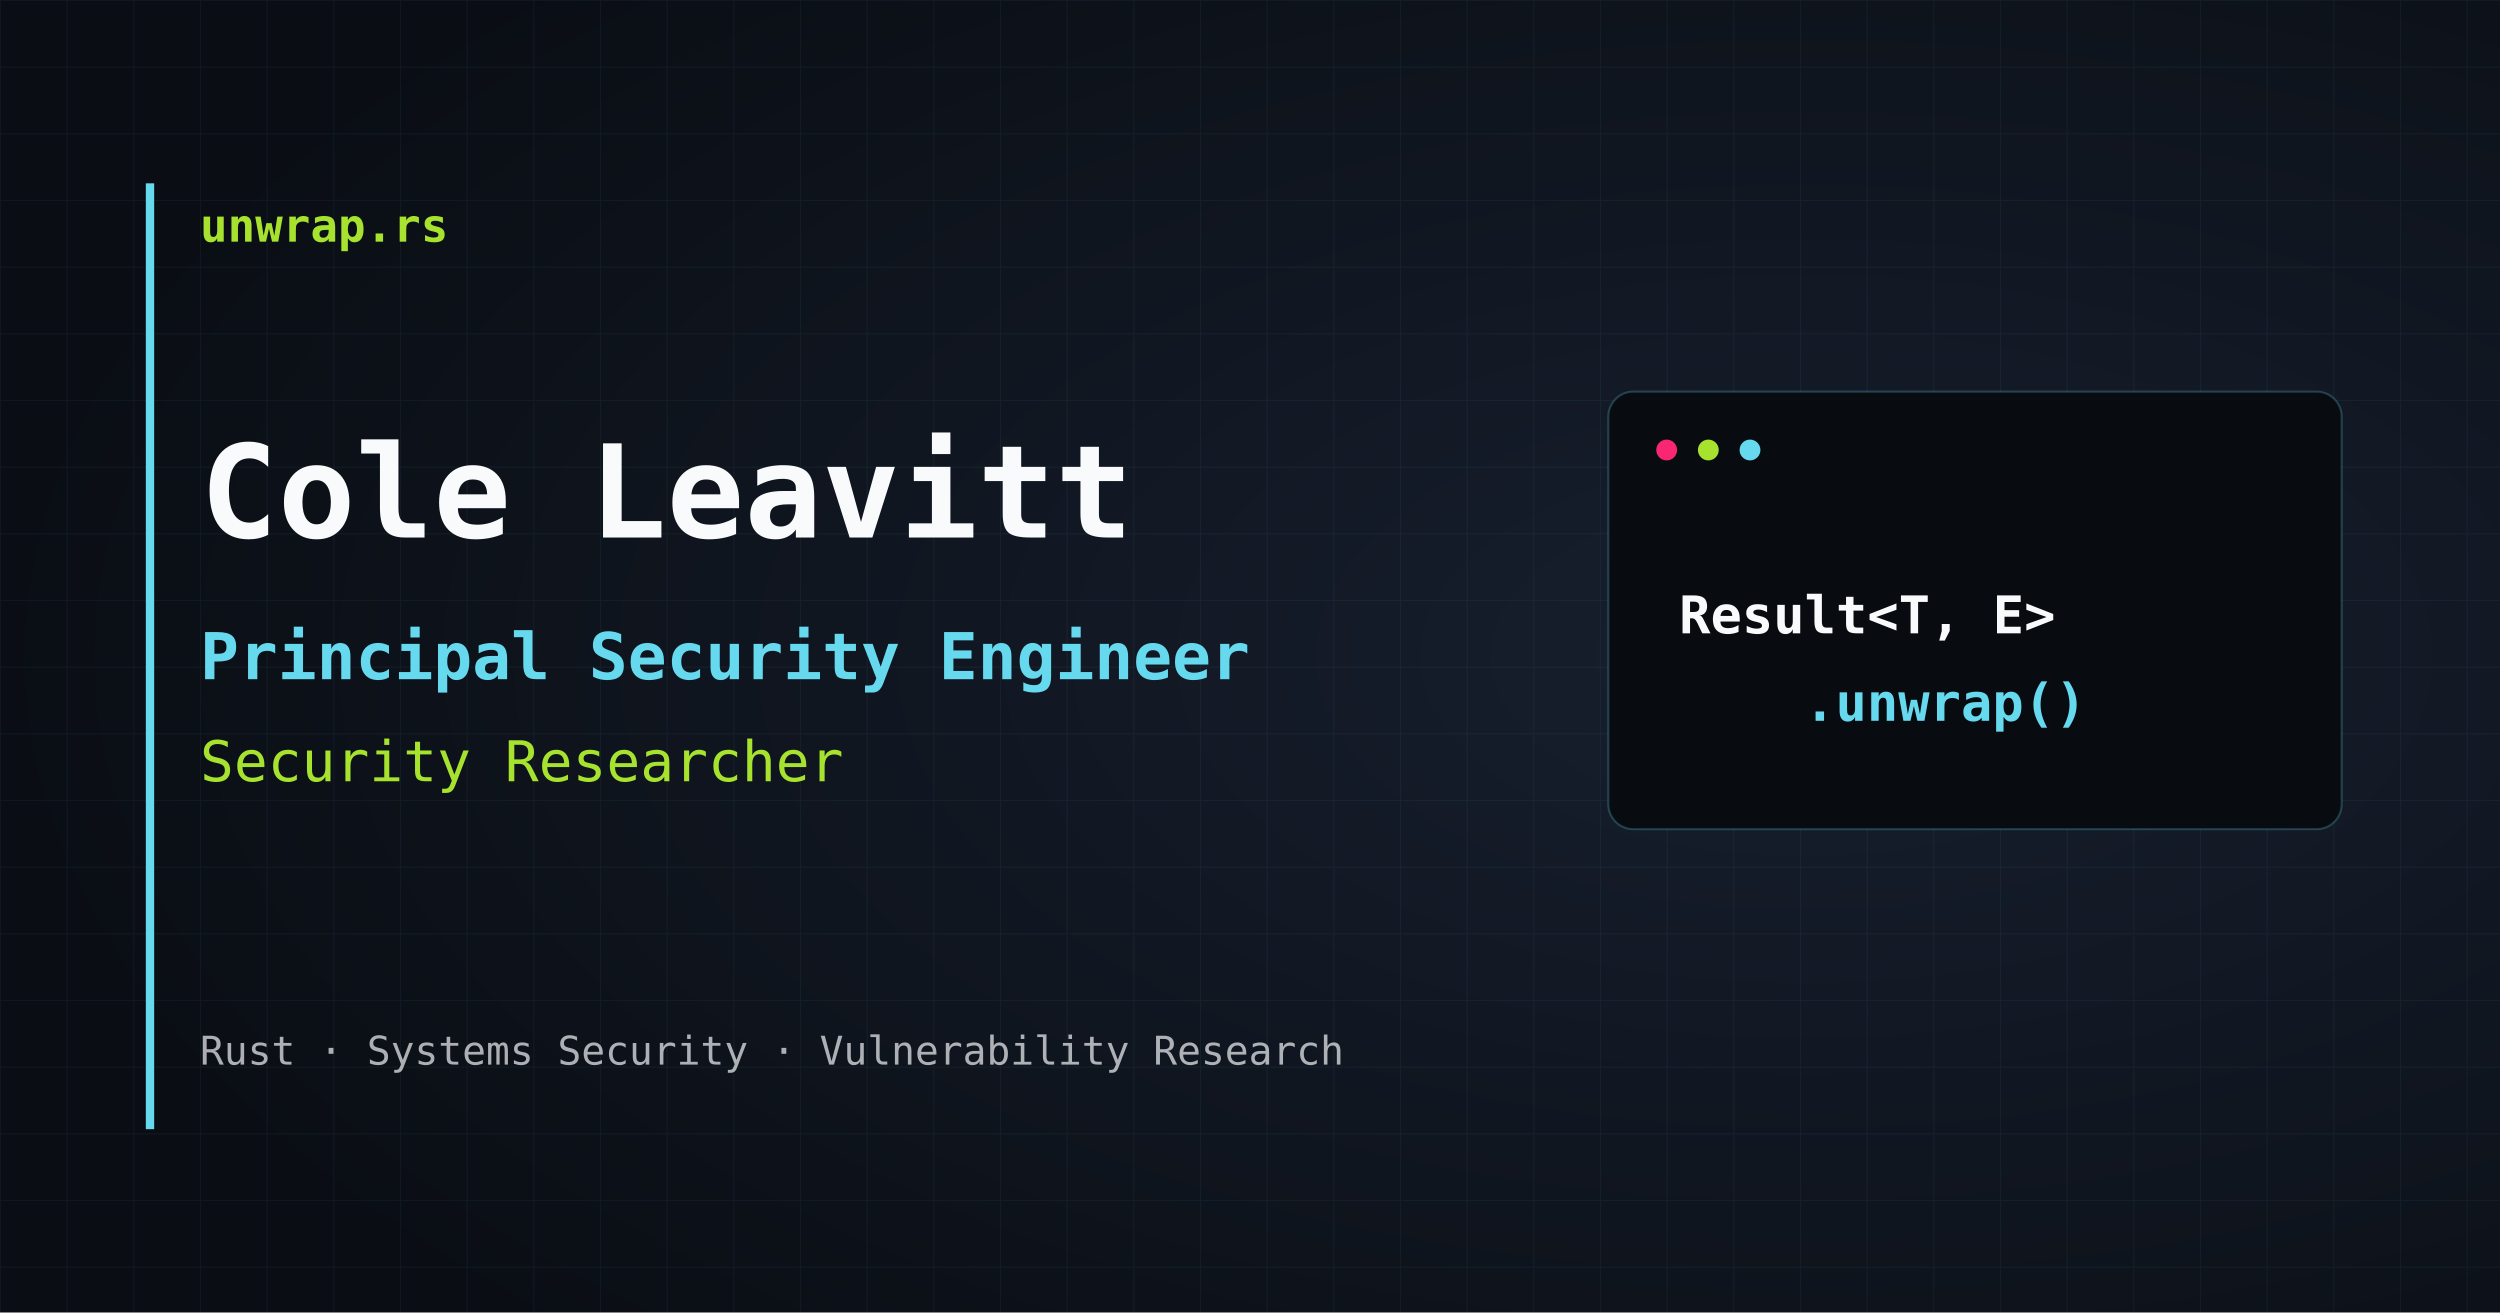
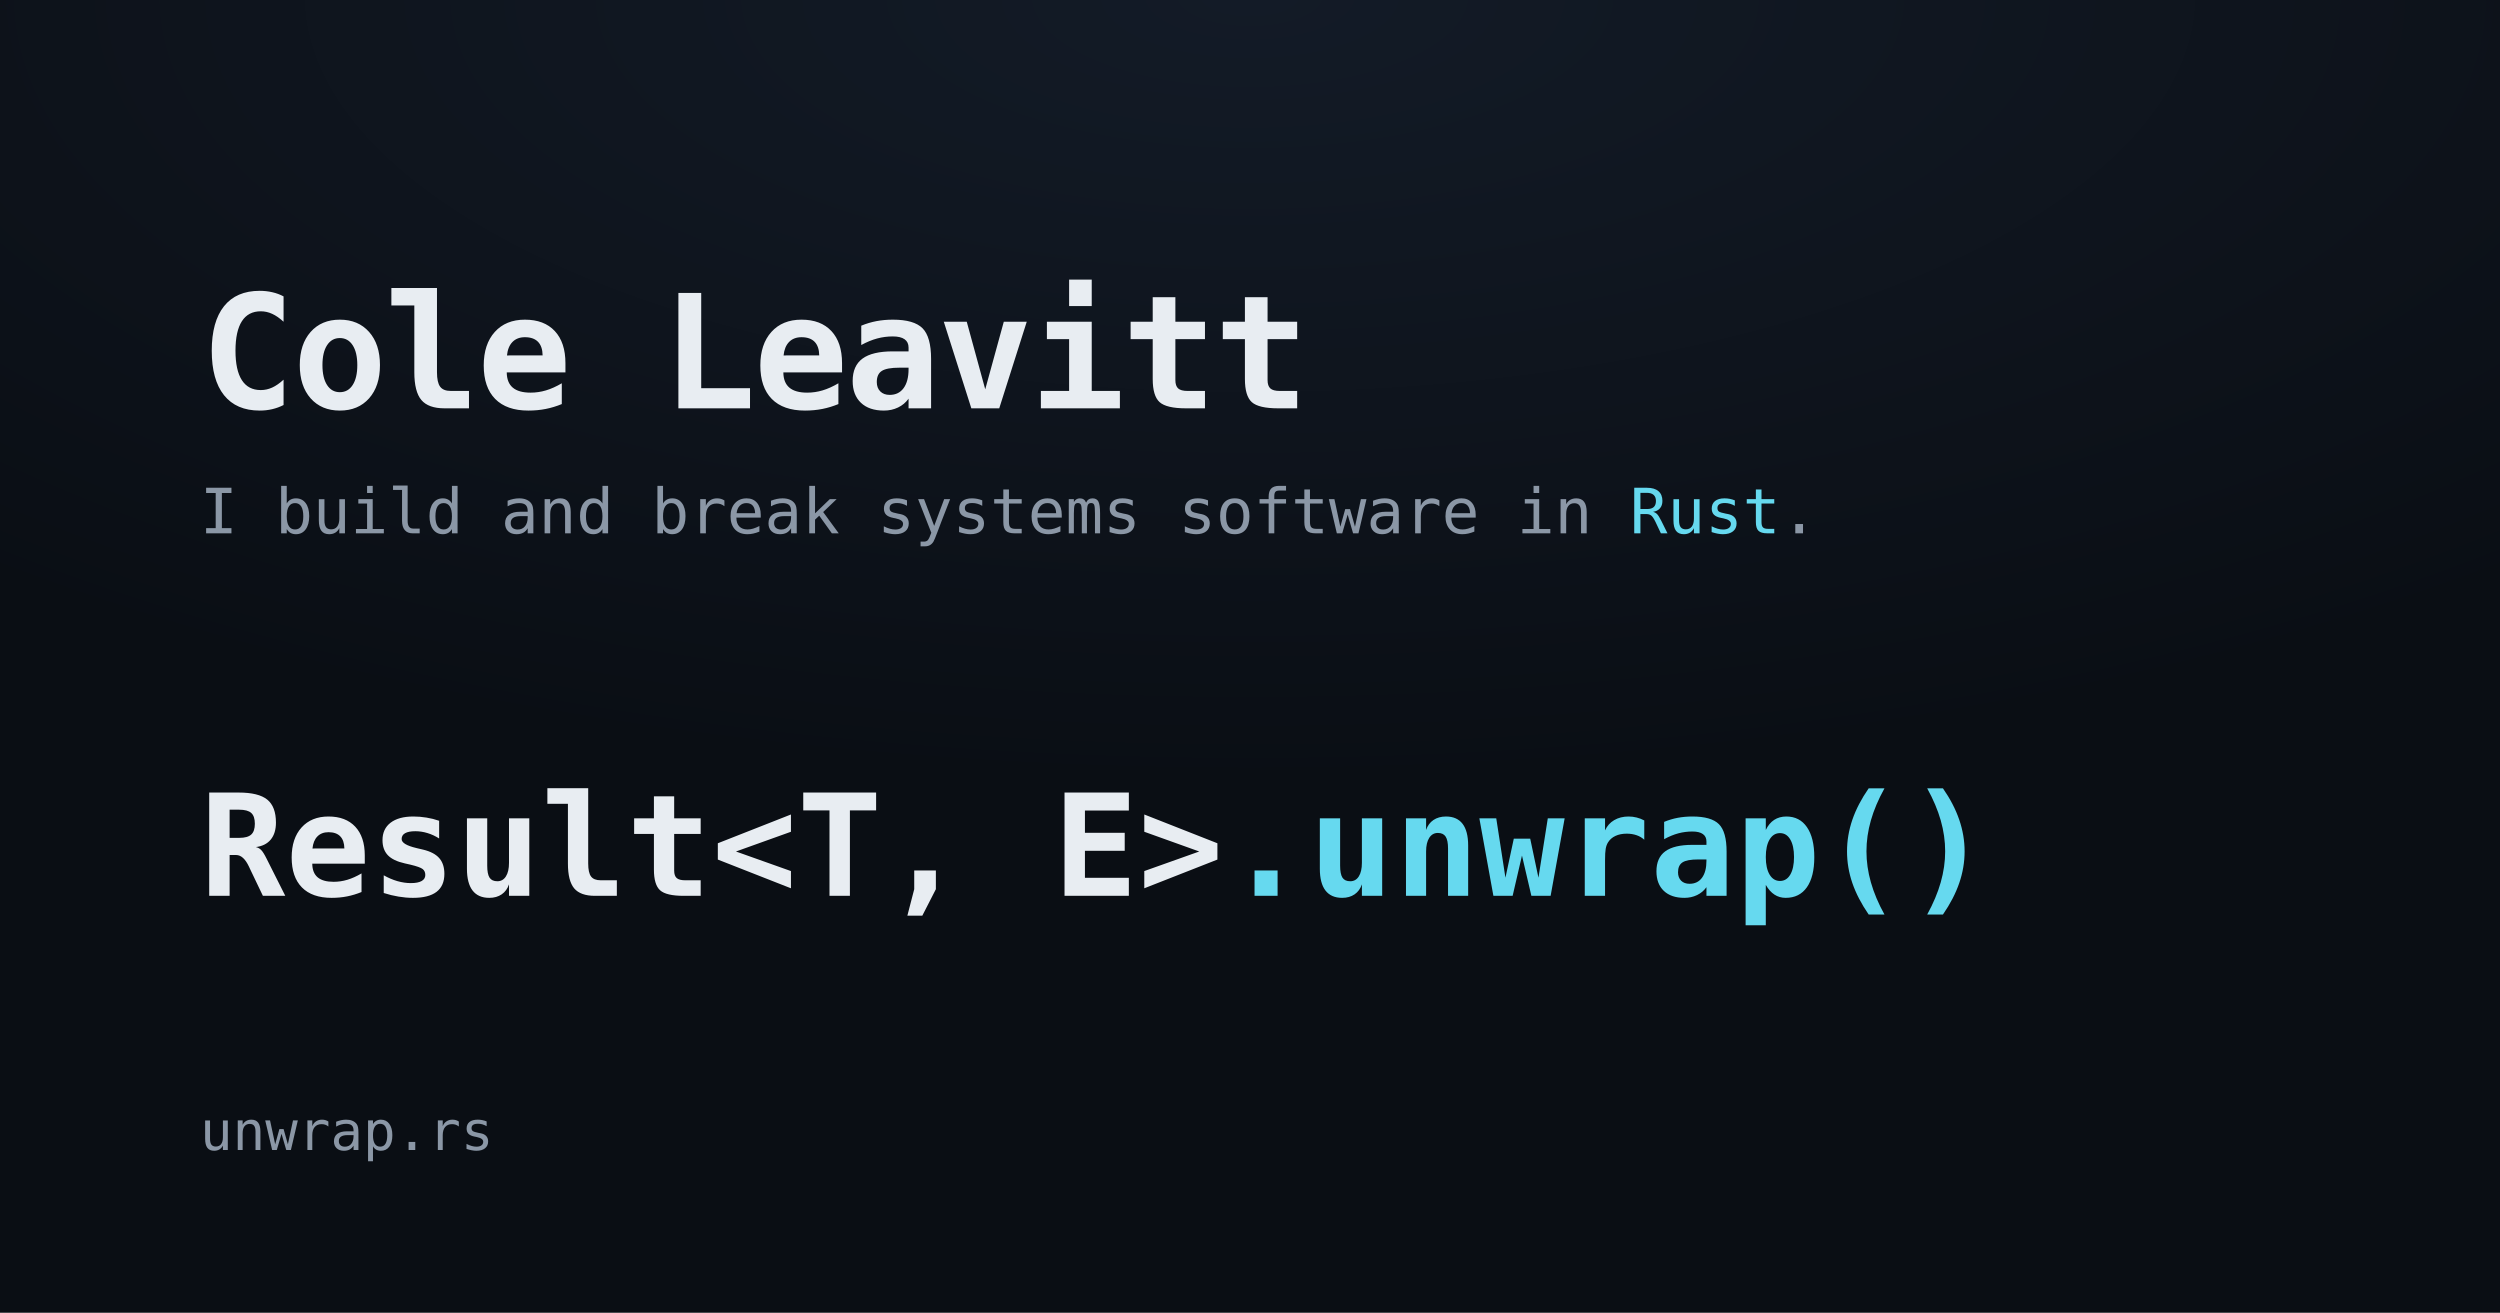
<svg xmlns="http://www.w3.org/2000/svg" width="1200" height="630" viewBox="0 0 1200 630">
+   <style>
+     @font-face {
+       font-family: "JetBrains Mono";
+       src: url("../fonts/JetBrainsMono-latin.woff2") format("woff2");
+       font-weight: 100 800;
+     }
+     text { font-family: "JetBrains Mono", ui-monospace, monospace; }
+   </style>
  <defs>
-     <radialGradient id="background" cx="72%" cy="50%" r="72%">
-       <stop offset="0" stop-color="#171f2e" />
+     <radialGradient id="glow" cx="50%" cy="0%" r="75%" gradientTransform="translate(0 0) scale(1 0.8)">
+       <stop offset="0" stop-color="#131b27" />
      <stop offset="1" stop-color="#0a0e14" />
    </radialGradient>
-     <pattern id="grid" width="32" height="32" patternUnits="userSpaceOnUse">
-       <path d="M32 0H0V32" fill="none" stroke="#66d9ef" stroke-opacity="0.055" />
-     </pattern>
  </defs>
-   <rect width="1200" height="630" fill="url(#background)" />
-   <rect width="1200" height="630" fill="url(#grid)" />
-   <path d="M72 88V542" stroke="#66d9ef" stroke-width="4" />
-   <g font-family="DejaVu Sans Mono, monospace">
-     <text x="96" y="116" fill="#a6e22e" font-size="22" font-weight="600">unwrap.rs</text>
-     <text x="96" y="258" fill="#f8fafc" font-size="62" font-weight="700">Cole Leavitt</text>
-     <text x="96" y="326" fill="#66d9ef" font-size="31" font-weight="600">Principal Security Engineer</text>
-     <text x="96" y="375" fill="#a6e22e" font-size="27">Security Researcher</text>
-     <text x="96" y="511" fill="#f8fafc" fill-opacity="0.68" font-size="19">Rust · Systems Security · Vulnerability Research</text>
-     <g transform="translate(772 188)">
-       <rect width="352" height="210" rx="12" fill="#080b10" stroke="#66d9ef" stroke-opacity="0.24" />
-       <circle cx="28" cy="28" r="5" fill="#f92672" />
-       <circle cx="48" cy="28" r="5" fill="#a6e22e" />
-       <circle cx="68" cy="28" r="5" fill="#66d9ef" />
-       <text x="34" y="116" fill="#f8fafc" font-size="25" font-weight="600">Result&lt;T, E&gt;</text>
-       <text x="94" y="158" fill="#66d9ef" font-size="25" font-weight="600">.unwrap()</text>
-     </g>
-   </g>
+   <rect width="1200" height="630" fill="#0a0e14" />
+   <rect width="1200" height="630" fill="url(#glow)" />
+   <text x="96" y="196" fill="#e8edf2" font-size="76" font-weight="700" letter-spacing="-1.5">Cole Leavitt</text>
+   <text x="96" y="256" fill="#8b97a6" font-size="30">I build and break systems software in <tspan fill="#66d9ef">Rust</tspan>.</text>
+   <text x="96" y="430" fill="#e8edf2" font-size="68" font-weight="600">Result&lt;T, E&gt;<tspan fill="#66d9ef">.unwrap()</tspan>
+   </text>
+   <text x="96" y="552" fill="#8b97a6" font-size="26">unwrap.rs</text>
</svg>
